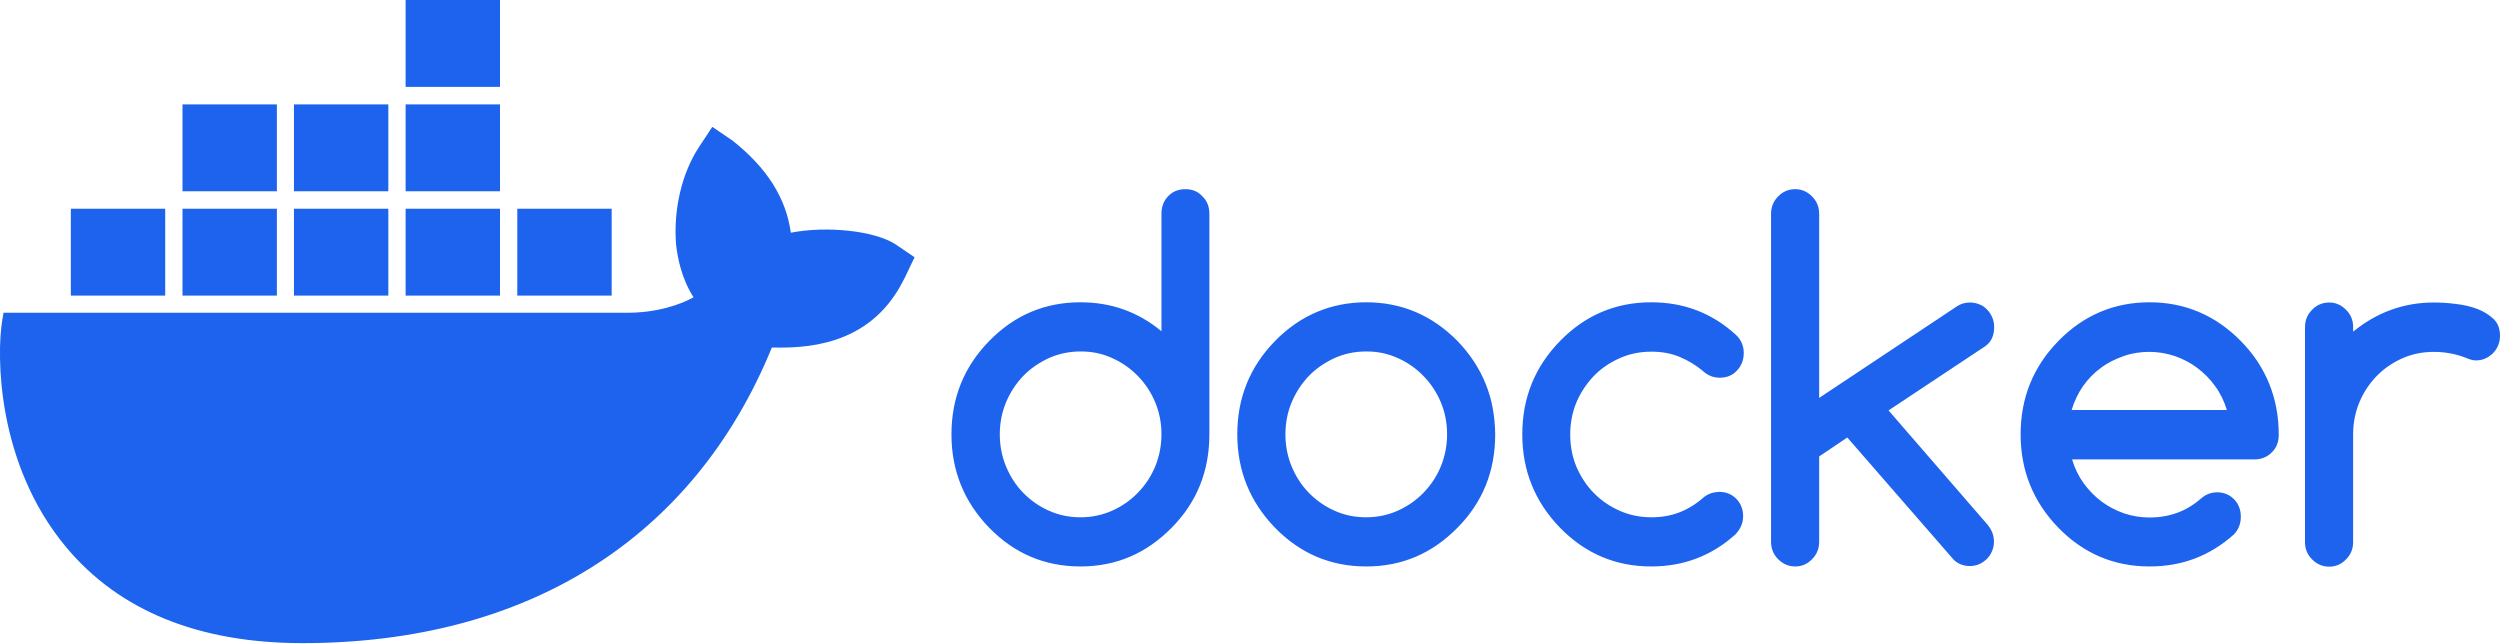
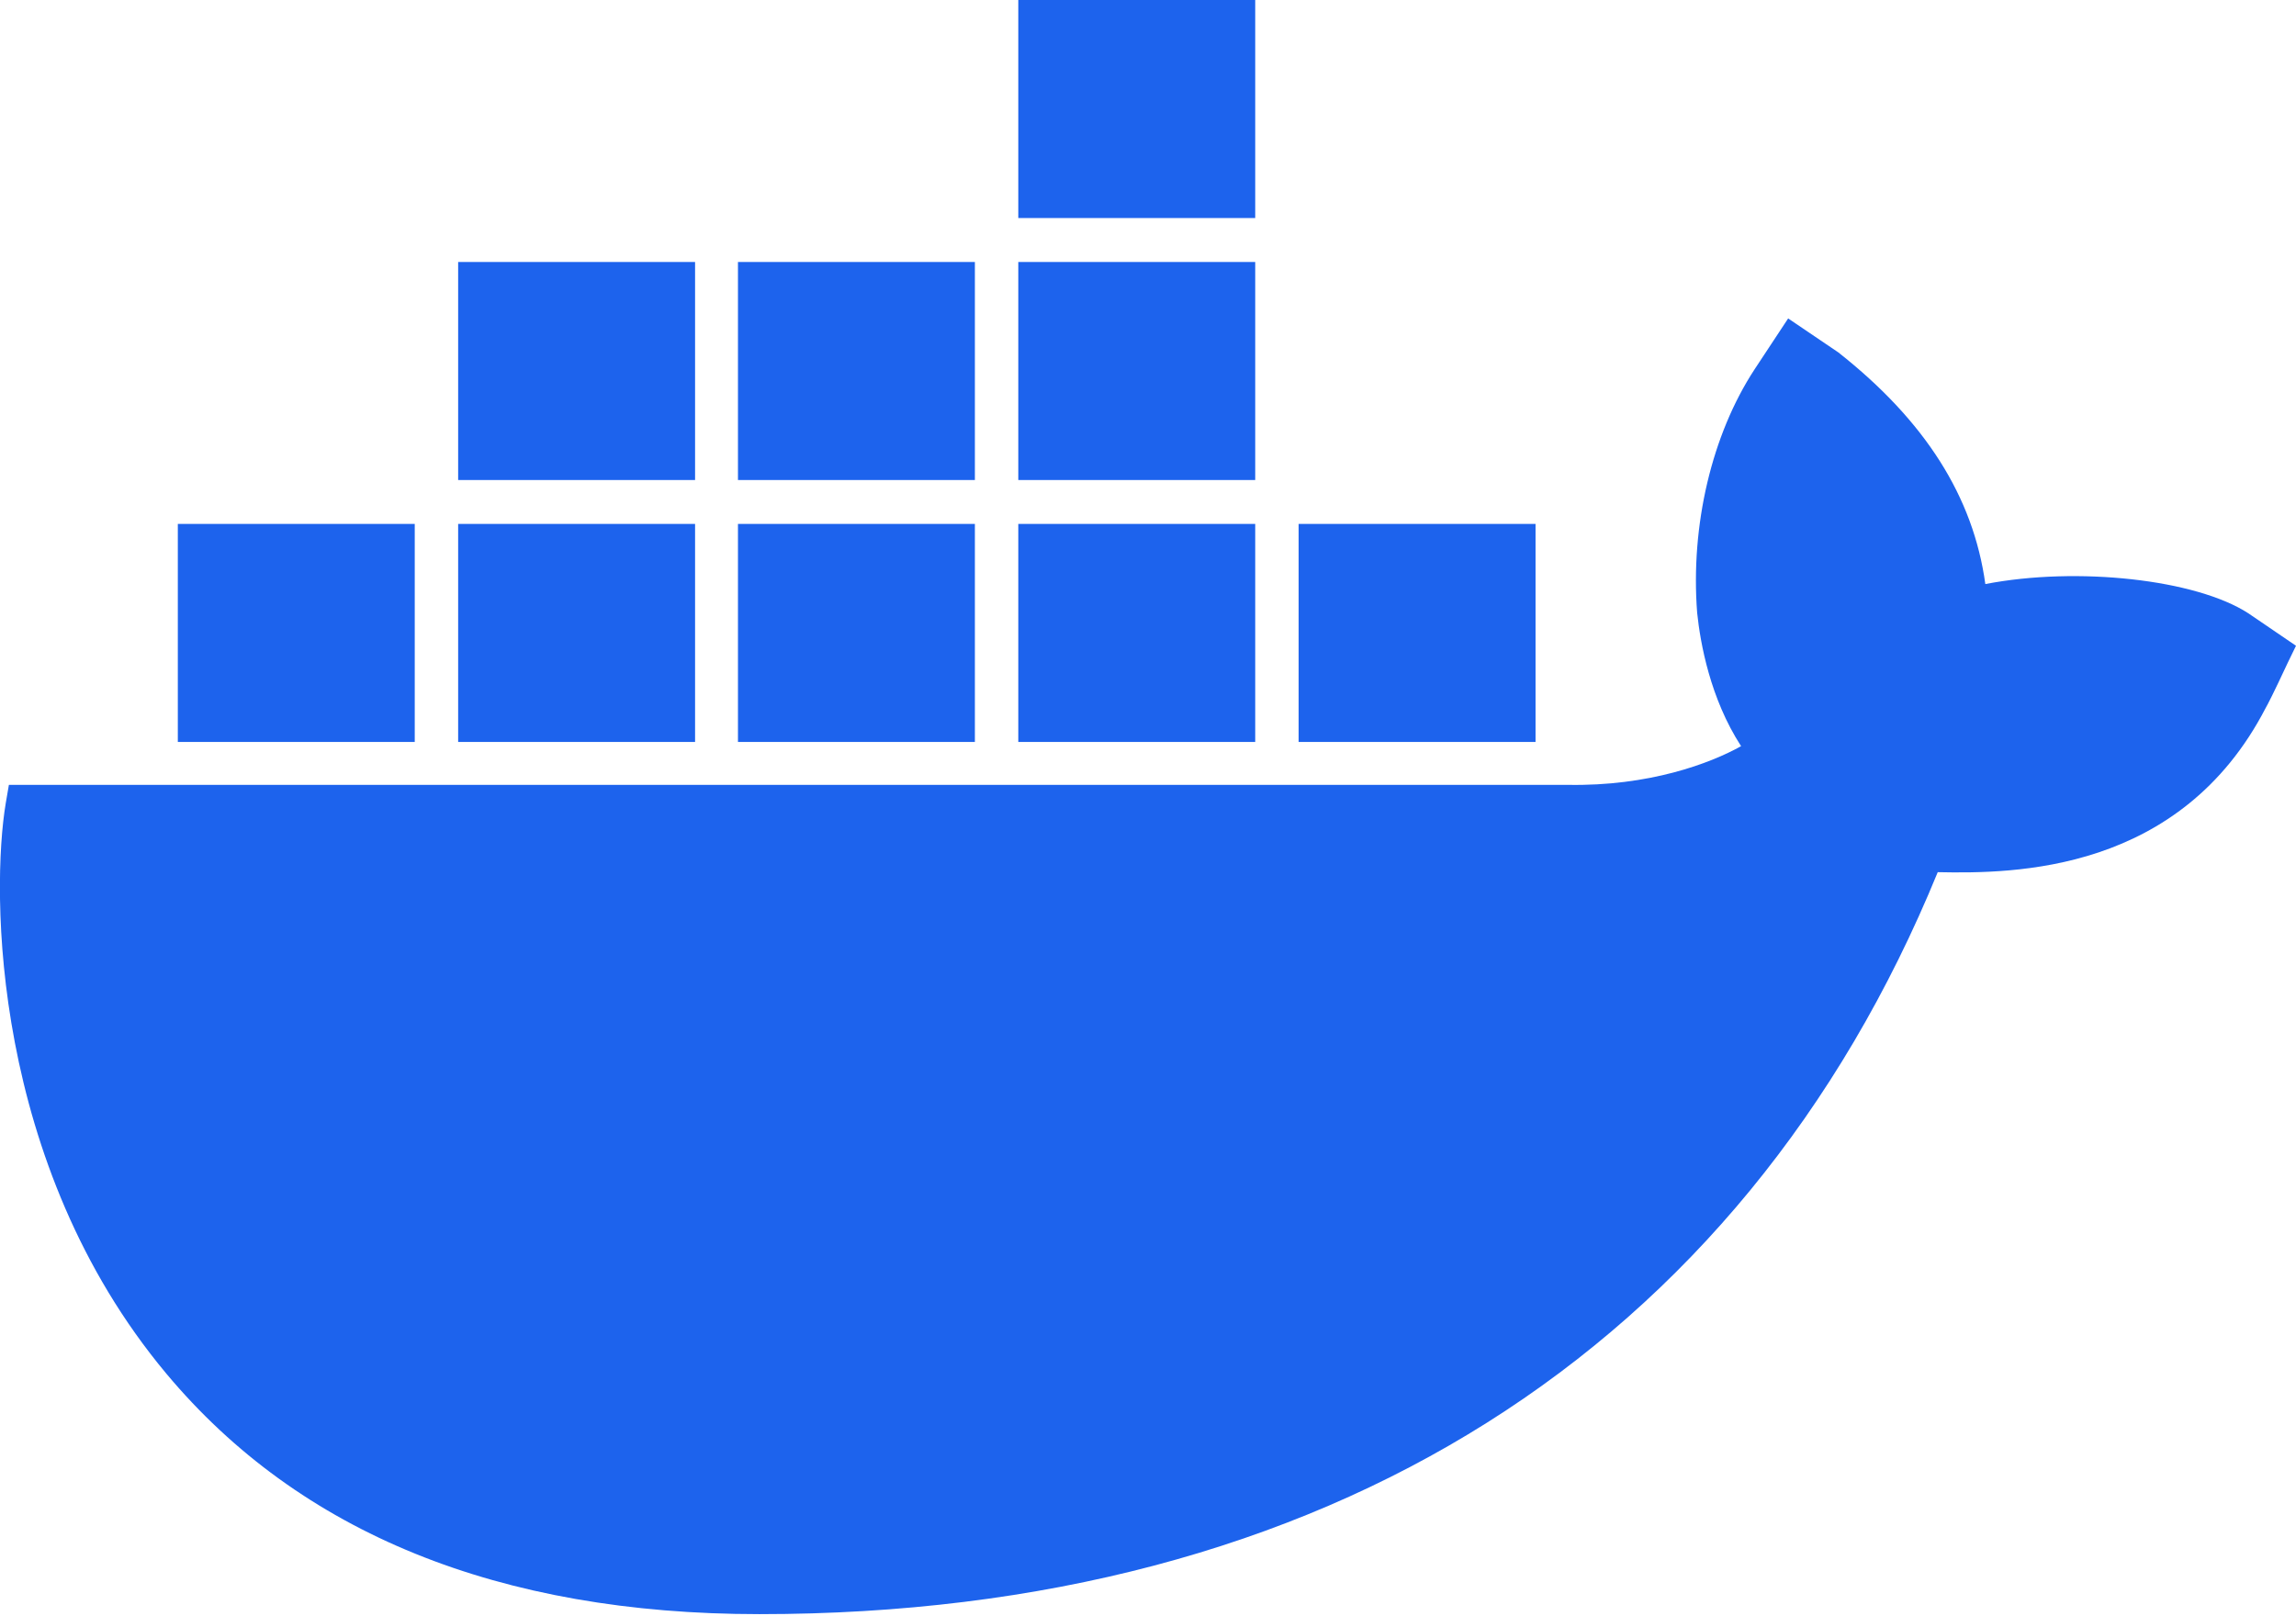
- <svg xmlns="http://www.w3.org/2000/svg" version="1.1" id="Layer_1" x="0px" y="0px" viewBox="0 0 1200 309" style="enable-background:new 0 0 1200 309;" xml:space="preserve">
+ <svg xmlns="http://www.w3.org/2000/svg" version="1.1" id="Layer_1" x="0px" y="0px" viewBox="0 0 439 309" style="enable-background:new 0 0 439 309;" xml:space="preserve">
  <style type="text/css">
	.st0{fill:#1D63ED;}
</style>
-   <path class="st0" d="M379.6,111.7c-2.3-16.7-11.5-31.2-28.1-44.3l-9.6-6.5l-6.4,9.7c-8.2,12.5-12.3,29.9-11,46.6  c0.6,5.8,2.5,16.4,8.4,25.5c-5.9,3.3-17.6,7.7-33.2,7.4H1.7l-0.6,3.5c-2.8,16.7-2.8,69,30.7,109.1c25.5,30.5,63.6,46,113.4,46  c108,0,187.8-50.3,225.3-141.9c14.7,0.3,46.4,0.1,62.7-31.4c0.4-0.7,1.4-2.6,4.2-8.6l1.6-3.3l-9.1-6.2  C419.9,110.8,397.2,108.3,379.6,111.7L379.6,111.7z M240,0h-45.3v41.7H240V0z M240,50.1h-45.3v41.7H240V50.1z M186.4,50.1h-45.3  v41.7h45.3V50.1z M132.9,50.1H87.6v41.7h45.3V50.1z M79.3,100.2H34v41.7h45.3V100.2z M132.9,100.2H87.6v41.7h45.3V100.2z   M186.4,100.2h-45.3v41.7h45.3V100.2z M240,100.2h-45.3v41.7H240V100.2z M293.6,100.2h-45.3v41.7h45.3V100.2z M569,90.8  c-3.3,0-6.1,1.1-8.2,3.3c-2.2,2.2-3.3,5.1-3.3,8.4V159c-11.2-9.3-24.1-13.9-38.9-13.9c-17.1,0-31.7,6.2-43.8,18.6  c-12.1,12.4-18.1,27.3-18.1,44.8s6.1,32.4,18.1,44.8c12.1,12.4,26.7,18.6,43.8,18.6s31.6-6.2,43.8-18.6  c12.1-12.2,18.1-27.2,18.1-44.8V102.6c0-3.4-1.1-6.2-3.4-8.4C575,91.9,572.3,90.8,569,90.8z M554.5,223.9c-2,4.8-4.8,9-8.3,12.6  s-7.6,6.5-12.3,8.6s-9.8,3.2-15.2,3.2s-10.5-1-15.3-3.2c-4.7-2.1-8.8-5-12.3-8.6s-6.2-7.8-8.2-12.6s-3-10-3-15.4s1-10.6,3-15.4  c2-4.8,4.8-9,8.2-12.6c3.5-3.6,7.6-6.4,12.3-8.6c4.7-2.1,9.8-3.2,15.3-3.2s10.4,1,15.2,3.2c4.7,2.1,8.8,5,12.3,8.6s6.3,7.8,8.3,12.6  s3,9.9,3,15.3C557.5,213.9,556.5,219,554.5,223.9L554.5,223.9z M1075.6,163.7c-12.2-12.4-26.9-18.6-43.8-18.6  c-17,0-31.7,6.2-43.8,18.6c-12.1,12.4-18.1,27.3-18.1,44.8s6.1,32.4,18.1,44.8c12.1,12.4,26.7,18.6,43.8,18.6  c15.6,0,29-5.1,40.5-15.4c2.2-2.3,3.3-5.2,3.3-8.5s-1.1-6.2-3.3-8.4c-2.2-2.2-4.9-3.3-8.2-3.3c-2.9,0.1-5.4,1-7.6,3  c-3.5,3-7.2,5.3-11.3,6.8c-4.1,1.5-8.5,2.3-13.4,2.3c-4.3,0-8.4-0.7-12.3-2c-3.9-1.4-7.6-3.3-10.8-5.7c-3.3-2.5-6.1-5.4-8.6-8.8  c-2.4-3.4-4.3-7.2-5.5-11.4h87.6c3.2,0,6-1.1,8.2-3.3c2.3-2.2,3.4-5.1,3.4-8.4c0-8.8-1.5-16.9-4.5-24.4  C1086.2,176.7,1081.7,169.9,1075.6,163.7L1075.6,163.7z M994.4,196.8c1.2-4.1,3-7.9,5.4-11.4c2.4-3.4,5.3-6.4,8.6-8.8  c3.3-2.5,7-4.3,11-5.7s8.1-2,12.3-2c4.2,0,8.3,0.7,12.2,2c4,1.4,7.6,3.3,10.8,5.7c3.3,2.5,6.2,5.4,8.6,8.8c2.5,3.4,4.3,7.2,5.6,11.4  H994.4L994.4,196.8z M1196.9,153.1c-2.1-2-4.7-3.6-7.8-4.8c-3.1-1.2-6.6-2-10.3-2.4c-3.7-0.5-7.2-0.7-10.5-0.7  c-7.4,0-14.3,1.2-20.8,3.6s-12.5,5.9-18,10.4V157c0-3.3-1.1-6-3.4-8.3s-4.9-3.5-8.1-3.5s-6,1.2-8.2,3.5c-2.3,2.3-3.4,5.1-3.4,8.3  v103.2c0,3.3,1.1,6,3.4,8.3s5,3.5,8.2,3.5s5.9-1.2,8.1-3.5c2.3-2.3,3.4-5.1,3.4-8.3v-51.6c0-5.5,1-10.7,3-15.5s4.8-9,8.3-12.6  s7.6-6.4,12.3-8.5c4.7-2.1,9.8-3.1,15.2-3.1c5.4,0,10.5,1,15.2,2.8c1.8,0.8,3.5,1.3,4.9,1.3c1.6,0,3.1-0.3,4.5-0.9  c1.4-0.6,2.6-1.5,3.7-2.5c1-1.1,1.9-2.3,2.5-3.8c0.6-1.4,0.9-3,0.9-4.6C1200,157.8,1199,155.1,1196.9,153.1L1196.9,153.1z   M699.6,163.7c-12.2-12.4-26.9-18.6-43.8-18.6s-31.7,6.2-43.8,18.6c-12.1,12.4-18.1,27.3-18.1,44.8s6.1,32.4,18.1,44.8  c12.1,12.4,26.7,18.6,43.8,18.6s31.6-6.2,43.8-18.6c12.1-12.2,18.1-27.2,18.1-44.8c-0.1-8.8-1.6-16.9-4.6-24.3  C710.1,176.8,705.6,169.9,699.6,163.7z M691.6,223.9c-2,4.8-4.8,9-8.3,12.6s-7.6,6.5-12.3,8.6s-9.8,3.2-15.2,3.2s-10.5-1-15.3-3.2  c-4.7-2.1-8.8-5-12.3-8.6s-6.2-7.8-8.2-12.6s-3-10-3-15.4s1-10.6,3-15.4c2-4.8,4.8-9,8.2-12.6c3.5-3.6,7.6-6.4,12.3-8.6  c4.7-2.1,9.8-3.2,15.3-3.2s10.4,1,15.2,3.2c4.7,2.1,8.8,5,12.3,8.6s6.3,7.8,8.3,12.6s3,9.9,3,15.3  C694.6,213.9,693.6,219,691.6,223.9L691.6,223.9z M957.2,156.9c0-1.6-0.3-3.1-0.9-4.5c-0.6-1.4-1.4-2.7-2.5-3.8  c-1-1.1-2.3-2-3.7-2.5c-1.4-0.6-2.9-0.9-4.5-0.9c-2.3,0-4.4,0.6-6.2,1.8l-66.2,44v-88.3c0-3.3-1.1-6.1-3.4-8.4s-4.9-3.5-8.1-3.5  s-6,1.2-8.2,3.5c-2.3,2.3-3.4,5.1-3.4,8.4V260c0,3.3,1.1,6.1,3.4,8.4c2.3,2.3,5,3.5,8.2,3.5s5.9-1.2,8.1-3.5  c2.3-2.3,3.4-5.1,3.4-8.4v-40.9l13.5-9.1l51.1,58.7c2.1,2,4.7,3,7.7,3c1.6,0,3.1-0.3,4.5-0.9s2.6-1.5,3.7-2.5c1-1.1,1.9-2.3,2.5-3.8  c0.6-1.4,0.9-3,0.9-4.5c0-3.1-1.1-5.8-3.2-8.3L906.5,197l46.4-30.8C955.8,164.2,957.2,161.1,957.2,156.9L957.2,156.9z M765.1,180.4  c3.5-3.6,7.7-6.4,12.4-8.5s9.8-3.1,15.2-3.1c4.9,0,9.4,0.8,13.5,2.5s8.1,4.1,11.8,7.3c2.2,1.8,4.7,2.7,7.5,2.7  c3.3,0,6.1-1.1,8.2-3.4c2.2-2.3,3.3-5.1,3.3-8.5s-1.3-6.5-4-8.9c-11.4-10.3-24.8-15.4-40.4-15.4c-17.1,0-31.7,6.2-43.8,18.6  c-12.1,12.4-18.1,27.3-18.1,44.8s6.1,32.4,18.1,44.8c12.1,12.4,26.7,18.6,43.8,18.6c15.5,0,29-5.1,40.4-15.4  c2.4-2.5,3.7-5.4,3.7-8.7s-1.1-6.2-3.3-8.4s-4.9-3.3-8.2-3.3c-2.8,0.1-5.2,0.9-7.3,2.5c-3.7,3.3-7.6,5.7-11.7,7.3  c-4.1,1.6-8.6,2.4-13.5,2.4c-5.4,0-10.4-1-15.2-3.1c-4.7-2.1-8.9-4.9-12.4-8.5c-3.5-3.5-6.3-7.8-8.4-12.6c-2-4.8-3-10-3-15.5  s1-10.7,3-15.5C758.8,188.2,761.6,184.1,765.1,180.4L765.1,180.4z" />
+   <path class="st0" d="M379.6,111.7c-2.3-16.7-11.5-31.2-28.1-44.3l-9.6-6.5l-6.4,9.7c-8.2,12.5-12.3,29.9-11,46.6  c0.6,5.8,2.5,16.4,8.4,25.5c-5.9,3.3-17.6,7.7-33.2,7.4H1.7l-0.6,3.5c-2.8,16.7-2.8,69,30.7,109.1c25.5,30.5,63.6,46,113.4,46  c108,0,187.8-50.3,225.3-141.9c14.7,0.3,46.4,0.1,62.7-31.4c0.4-0.7,1.4-2.6,4.2-8.6l1.6-3.3l-9.1-6.2  C419.9,110.8,397.2,108.3,379.6,111.7L379.6,111.7z M240,0h-45.3v41.7H240V0z M240,50.1h-45.3v41.7H240V50.1z M186.4,50.1h-45.3  v41.7h45.3V50.1z M132.9,50.1H87.6v41.7h45.3V50.1z M79.3,100.2H34v41.7h45.3V100.2z M132.9,100.2H87.6v41.7h45.3V100.2z   M186.4,100.2h-45.3v41.7h45.3V100.2z M240,100.2h-45.3v41.7H240V100.2z M293.6,100.2h-45.3v41.7h45.3V100.2z" />
</svg>
